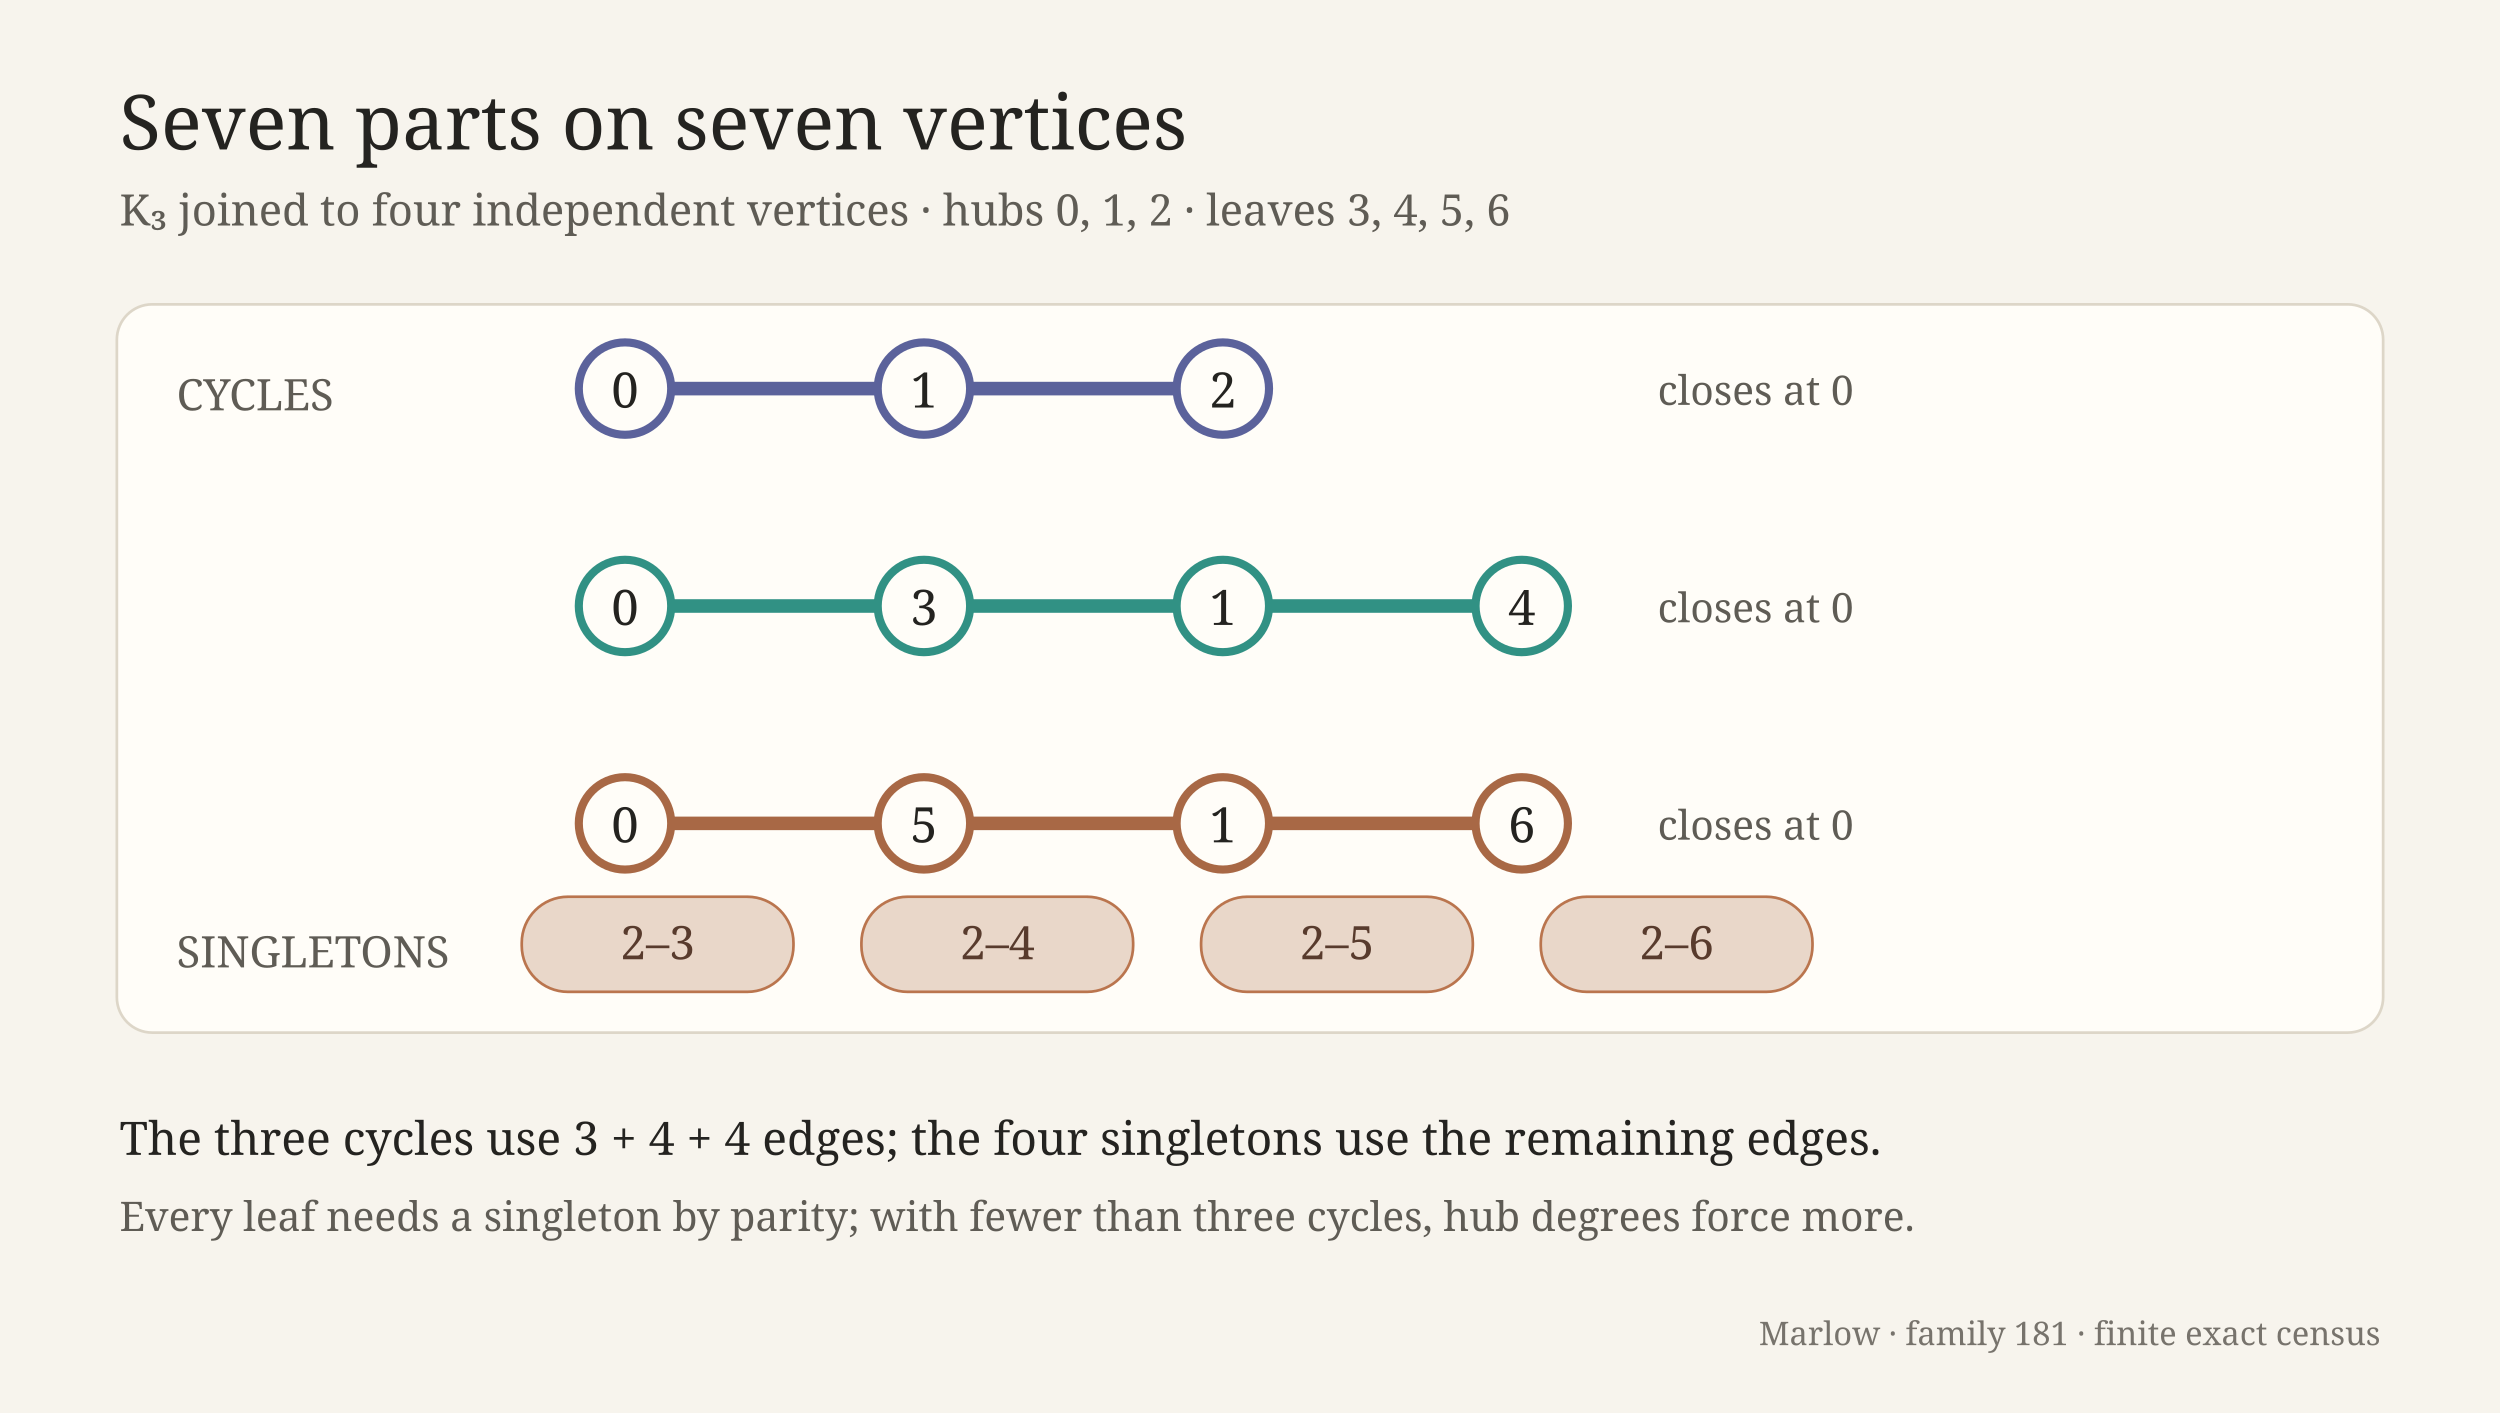
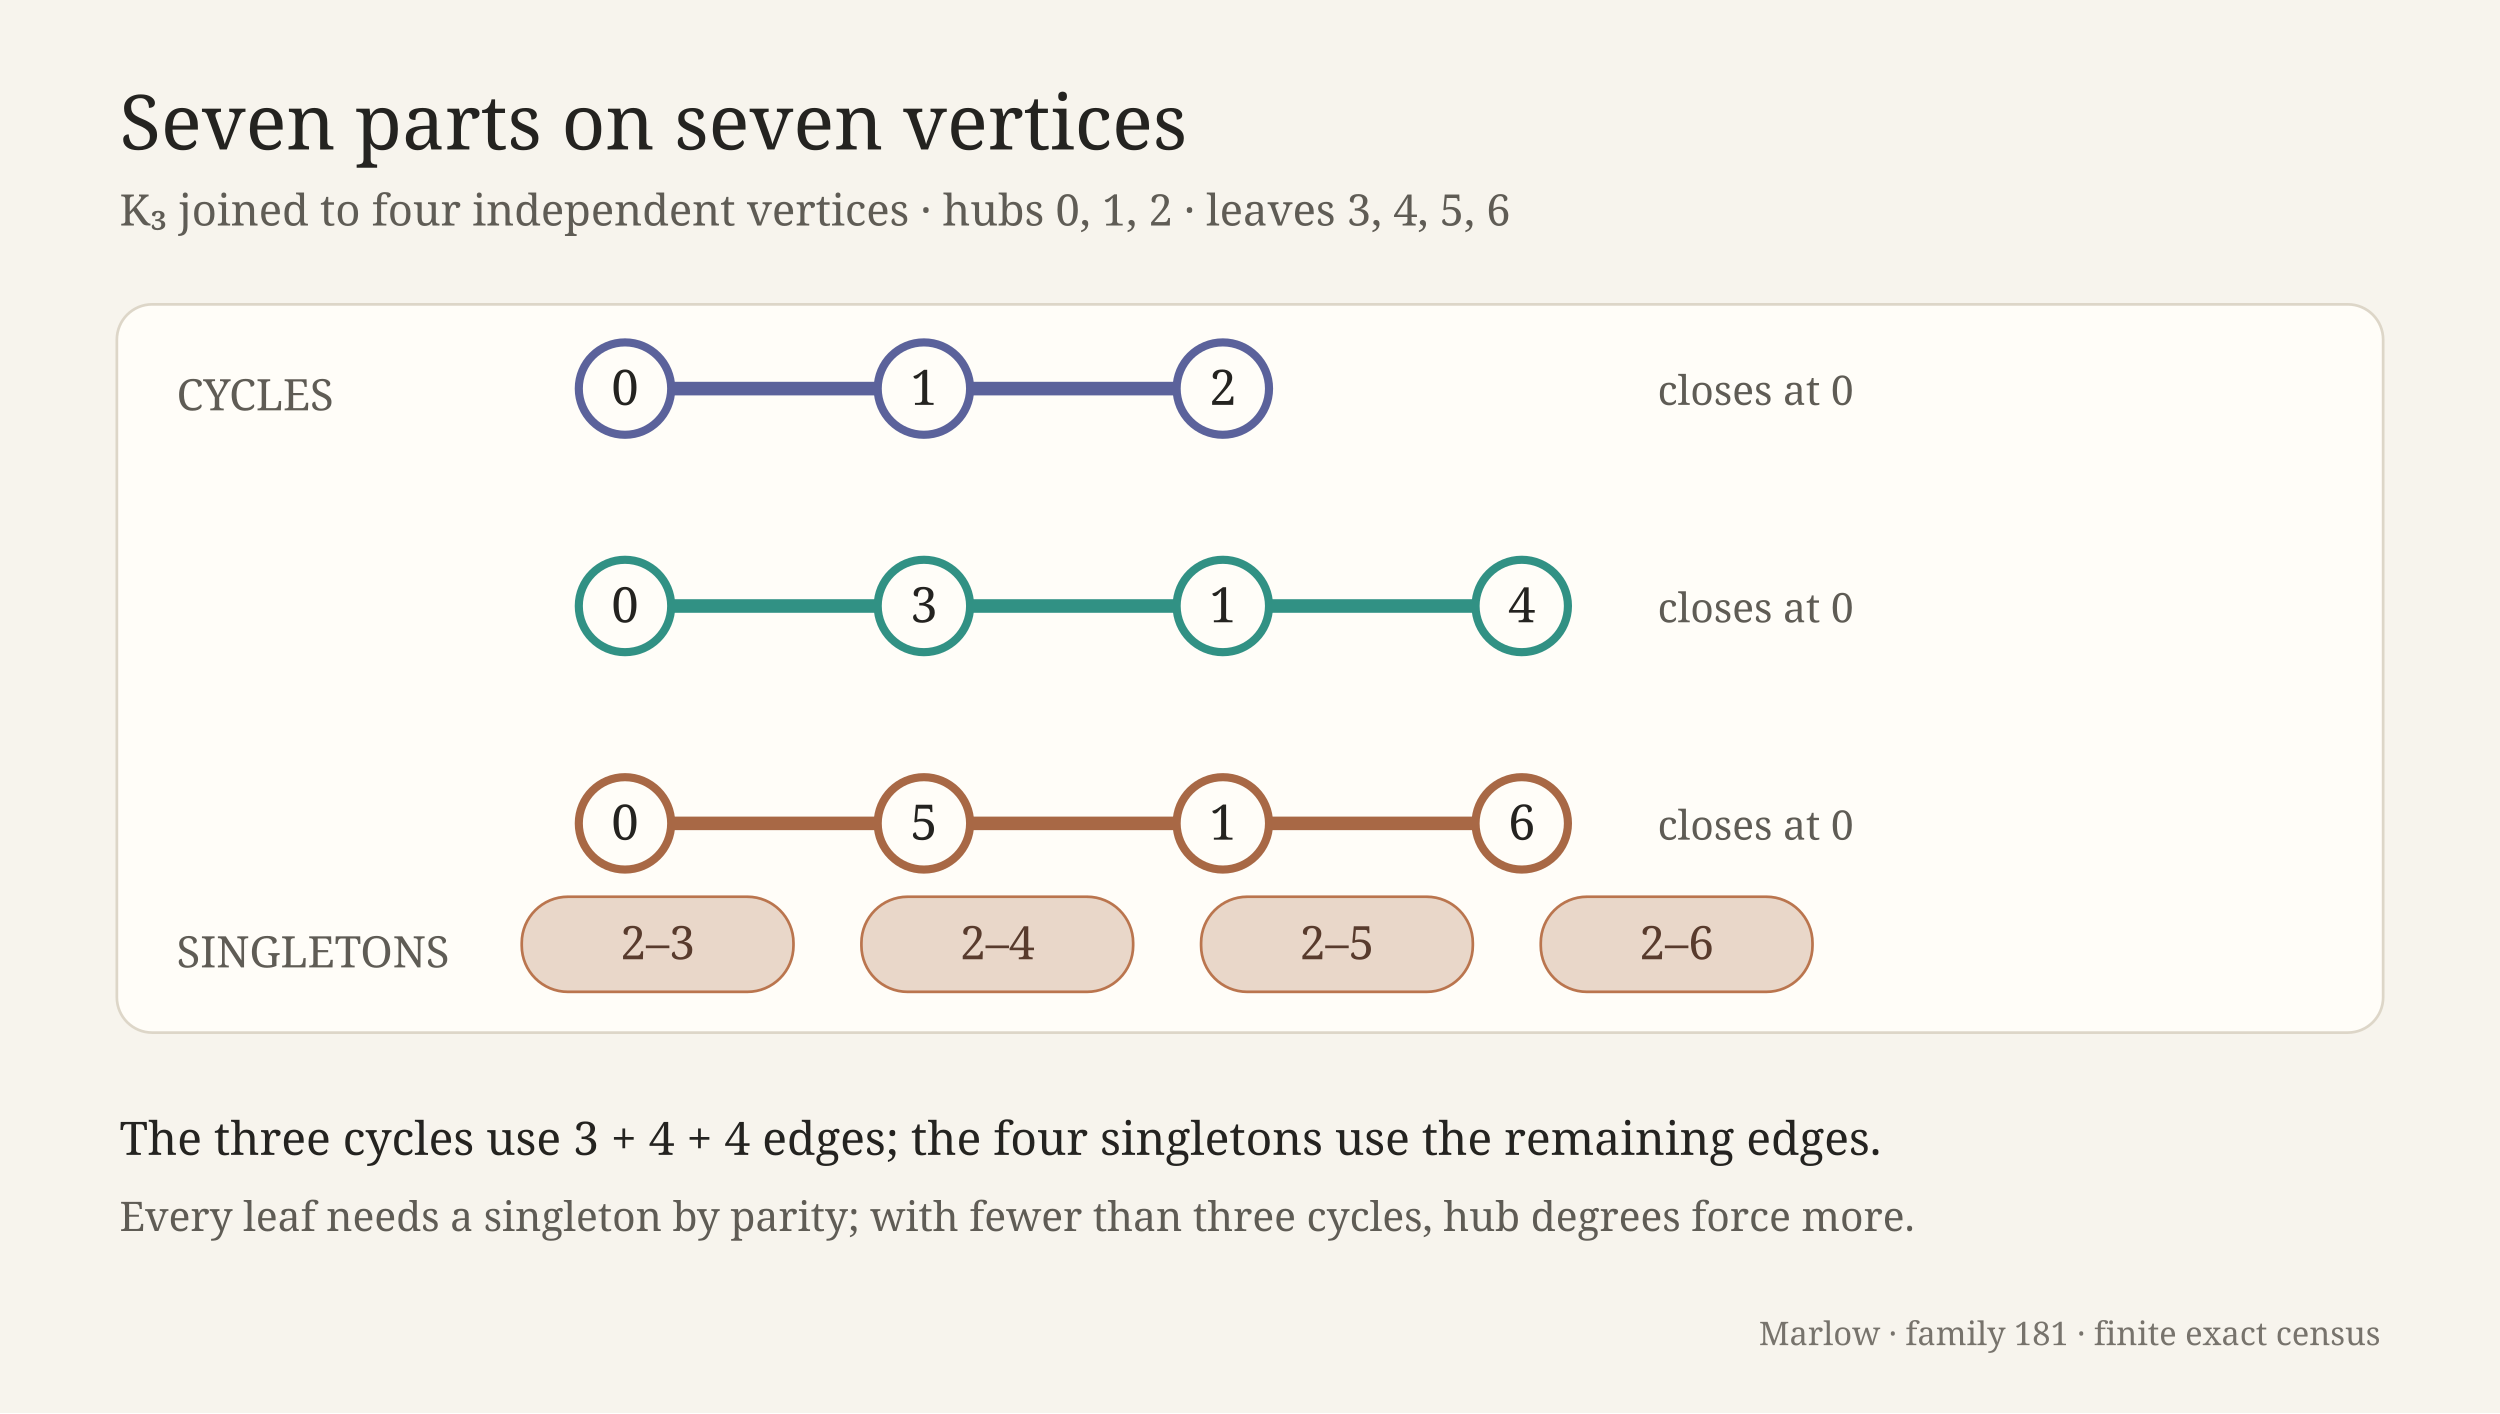
<svg xmlns="http://www.w3.org/2000/svg" viewBox="0 0 920 520" width="920" height="520" role="img" aria-label="A seven-part cycle-and-singleton-edge decomposition of a seven-vertex split graph" font-family="Georgia,serif">
  <rect width="920" height="520" fill="#f7f4ed" />
  <text x="44" y="55" fill="#242320" font-size="28">Seven parts on seven vertices</text>
  <text x="44" y="83" fill="#5f5c55" font-size="16">K₃ joined to four independent vertices · hubs 0, 1, 2 · leaves 3, 4, 5, 6</text>
  <rect x="43" y="112" width="834" height="268" rx="13" fill="#fffdf8" stroke="#ddd6c8" />
  <text x="65" y="151" fill="#5f5c55" font-size="16">CYCLES</text>
-   <g fill="none" stroke-width="5" stroke-linecap="round">
-     <path d="M 230 143 H 340 H 450" stroke="#5b629b" />
-     <path d="M 230 223 H 340 H 450 H 560" stroke="#319184" />
-     <path d="M 230 303 H 340 H 450 H 560" stroke="#a86845" />
-   </g>
-   <g fill="#fffdf8" stroke-width="3" text-anchor="middle" dominant-baseline="central" font-size="18">
-     <circle cx="230" cy="143" r="17" stroke="#5b629b" />
-     <circle cx="340" cy="143" r="17" stroke="#5b629b" />
-     <circle cx="450" cy="143" r="17" stroke="#5b629b" />
-     <circle cx="230" cy="223" r="17" stroke="#319184" />
-     <circle cx="340" cy="223" r="17" stroke="#319184" />
-     <circle cx="450" cy="223" r="17" stroke="#319184" />
-     <circle cx="560" cy="223" r="17" stroke="#319184" />
-     <circle cx="230" cy="303" r="17" stroke="#a86845" />
-     <circle cx="340" cy="303" r="17" stroke="#a86845" />
-     <circle cx="450" cy="303" r="17" stroke="#a86845" />
-     <circle cx="560" cy="303" r="17" stroke="#a86845" />
-   </g>
-   <g fill="#242320" text-anchor="middle" dominant-baseline="central" font-size="18">
-     <text x="230" y="143">0</text>
-     <text x="340" y="143">1</text>
-     <text x="450" y="143">2</text>
-     <text x="230" y="223">0</text>
-     <text x="340" y="223">3</text>
-     <text x="450" y="223">1</text>
-     <text x="560" y="223">4</text>
-     <text x="230" y="303">0</text>
-     <text x="340" y="303">5</text>
-     <text x="450" y="303">1</text>
-     <text x="560" y="303">6</text>
-   </g>
-   <g fill="#5f5c55" font-size="15">
-     <text x="610" y="149">closes at 0</text>
-     <text x="610" y="229">closes at 0</text>
-     <text x="610" y="309">closes at 0</text>
-   </g>
+   <path d="M 230 143 H 450" fill="none" stroke="#5b629b" stroke-width="5" stroke-linecap="round" />
+   <circle cx="230" cy="143" r="17" fill="#fffdf8" stroke="#5b629b" stroke-width="3" />
+   <text x="230" y="149" text-anchor="middle" font-size="18" fill="#242320">0</text>
+   <circle cx="340" cy="143" r="17" fill="#fffdf8" stroke="#5b629b" stroke-width="3" />
+   <text x="340" y="149" text-anchor="middle" font-size="18" fill="#242320">1</text>
+   <circle cx="450" cy="143" r="17" fill="#fffdf8" stroke="#5b629b" stroke-width="3" />
+   <text x="450" y="149" text-anchor="middle" font-size="18" fill="#242320">2</text>
+   <text x="610" y="149" font-size="15" fill="#5f5c55">closes at 0</text>
+   <path d="M 230 223 H 560" fill="none" stroke="#319184" stroke-width="5" stroke-linecap="round" />
+   <circle cx="230" cy="223" r="17" fill="#fffdf8" stroke="#319184" stroke-width="3" />
+   <text x="230" y="229" text-anchor="middle" font-size="18" fill="#242320">0</text>
+   <circle cx="340" cy="223" r="17" fill="#fffdf8" stroke="#319184" stroke-width="3" />
+   <text x="340" y="229" text-anchor="middle" font-size="18" fill="#242320">3</text>
+   <circle cx="450" cy="223" r="17" fill="#fffdf8" stroke="#319184" stroke-width="3" />
+   <text x="450" y="229" text-anchor="middle" font-size="18" fill="#242320">1</text>
+   <circle cx="560" cy="223" r="17" fill="#fffdf8" stroke="#319184" stroke-width="3" />
+   <text x="560" y="229" text-anchor="middle" font-size="18" fill="#242320">4</text>
+   <text x="610" y="229" font-size="15" fill="#5f5c55">closes at 0</text>
+   <path d="M 230 303 H 560" fill="none" stroke="#a86845" stroke-width="5" stroke-linecap="round" />
+   <circle cx="230" cy="303" r="17" fill="#fffdf8" stroke="#a86845" stroke-width="3" />
+   <text x="230" y="309" text-anchor="middle" font-size="18" fill="#242320">0</text>
+   <circle cx="340" cy="303" r="17" fill="#fffdf8" stroke="#a86845" stroke-width="3" />
+   <text x="340" y="309" text-anchor="middle" font-size="18" fill="#242320">5</text>
+   <circle cx="450" cy="303" r="17" fill="#fffdf8" stroke="#a86845" stroke-width="3" />
+   <text x="450" y="309" text-anchor="middle" font-size="18" fill="#242320">1</text>
+   <circle cx="560" cy="303" r="17" fill="#fffdf8" stroke="#a86845" stroke-width="3" />
+   <text x="560" y="309" text-anchor="middle" font-size="18" fill="#242320">6</text>
+   <text x="610" y="309" font-size="15" fill="#5f5c55">closes at 0</text>
  <text x="65" y="356" fill="#5f5c55" font-size="16">SINGLETONS</text>
-   <g fill="#e9d7c9" stroke="#ba754e">
-     <rect x="192" y="330" width="100" height="35" rx="17" />
-     <rect x="317" y="330" width="100" height="35" rx="17" />
-     <rect x="442" y="330" width="100" height="35" rx="17" />
-     <rect x="567" y="330" width="100" height="35" rx="17" />
-   </g>
-   <g fill="#583b2d" font-size="17" text-anchor="middle">
-     <text x="242" y="353">2–3</text>
-     <text x="367" y="353">2–4</text>
-     <text x="492" y="353">2–5</text>
-     <text x="617" y="353">2–6</text>
-   </g>
+   <rect x="192" y="330" width="100" height="35" rx="17" fill="#e9d7c9" stroke="#ba754e" />
+   <text x="242" y="353" text-anchor="middle" font-size="17" fill="#583b2d">2–3</text>
+   <rect x="317" y="330" width="100" height="35" rx="17" fill="#e9d7c9" stroke="#ba754e" />
+   <text x="367" y="353" text-anchor="middle" font-size="17" fill="#583b2d">2–4</text>
+   <rect x="442" y="330" width="100" height="35" rx="17" fill="#e9d7c9" stroke="#ba754e" />
+   <text x="492" y="353" text-anchor="middle" font-size="17" fill="#583b2d">2–5</text>
+   <rect x="567" y="330" width="100" height="35" rx="17" fill="#e9d7c9" stroke="#ba754e" />
+   <text x="617" y="353" text-anchor="middle" font-size="17" fill="#583b2d">2–6</text>
  <text x="44" y="425" fill="#242320" font-size="17">The three cycles use 3 + 4 + 4 edges; the four singletons use the remaining edges.</text>
  <text x="44" y="453" fill="#5f5c55" font-size="15">Every leaf needs a singleton by parity; with fewer than three cycles, hub degrees force more.</text>
  <text x="876" y="495" fill="#77736c" font-size="12" text-anchor="end">Marlow · family 181 · finite exact census</text>
</svg>
